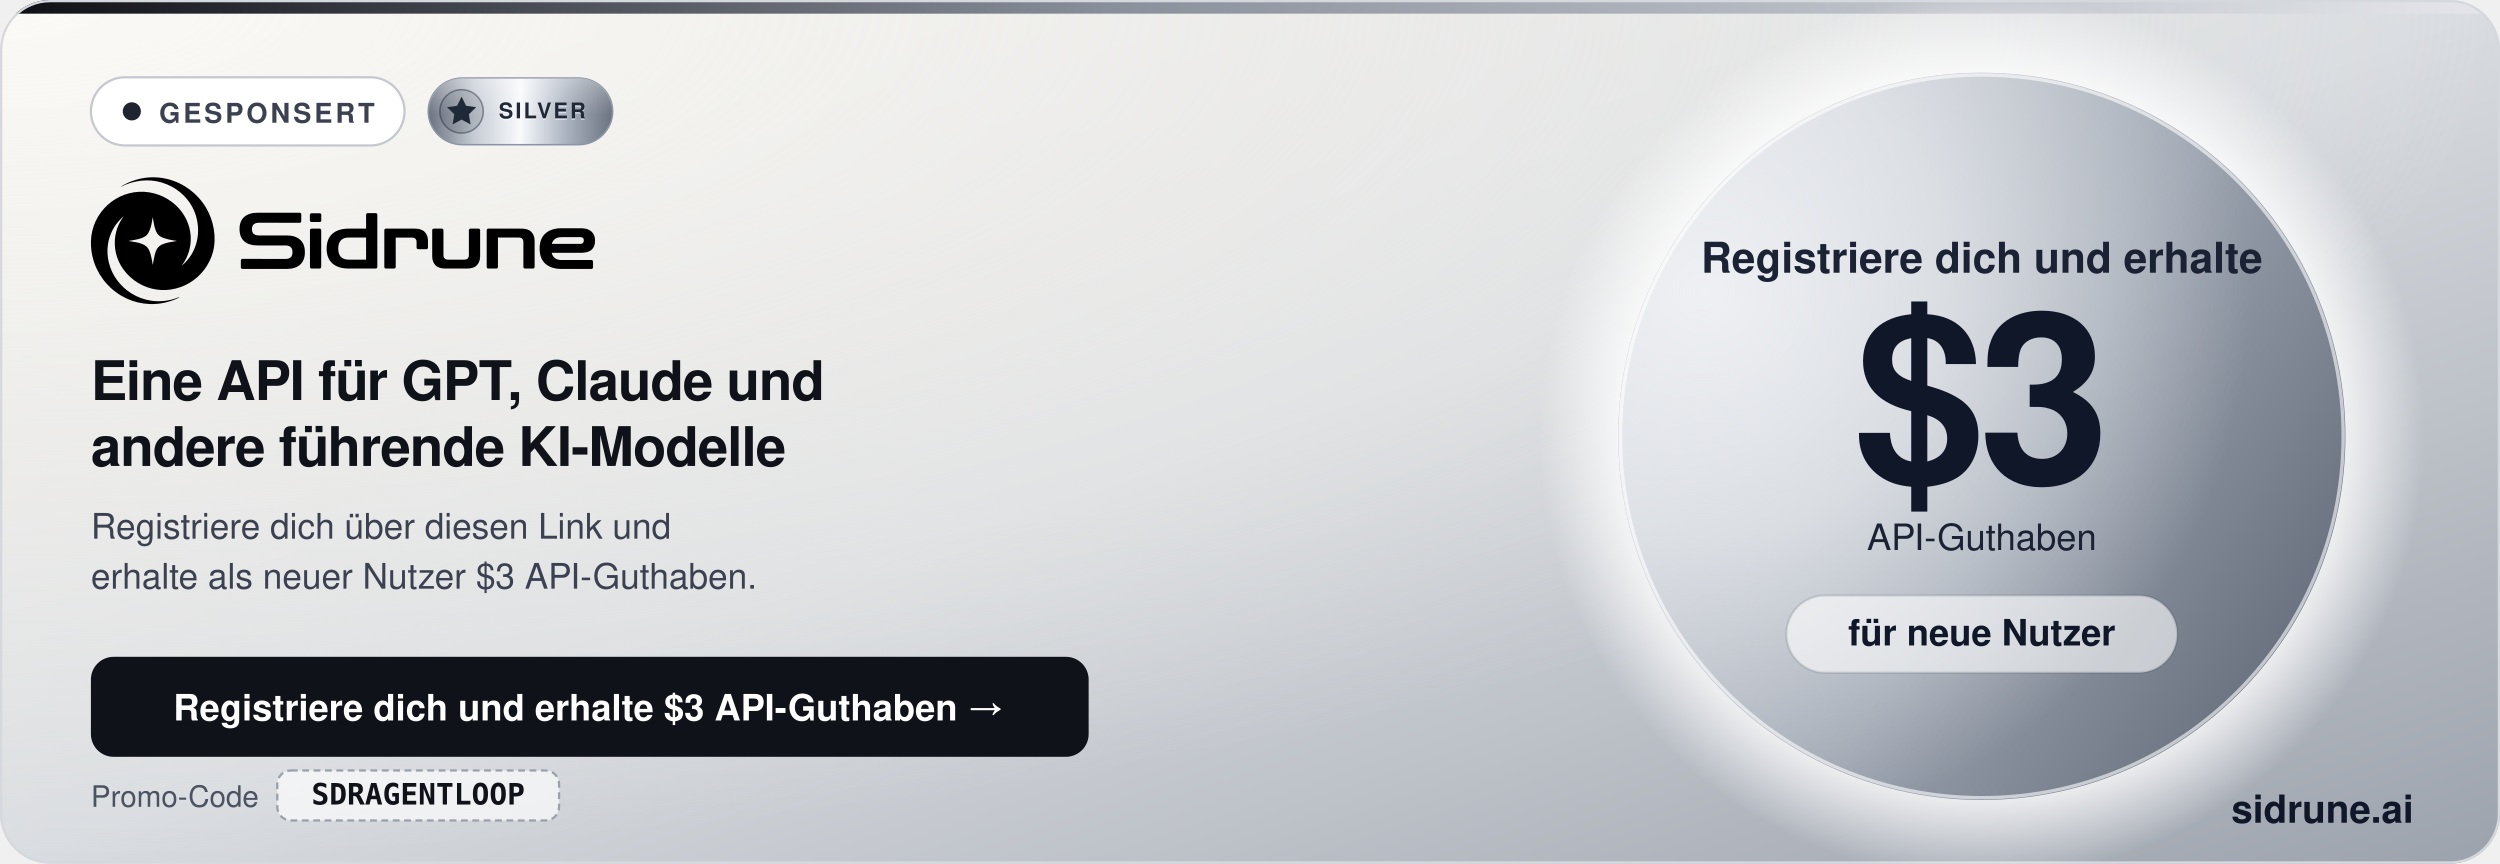
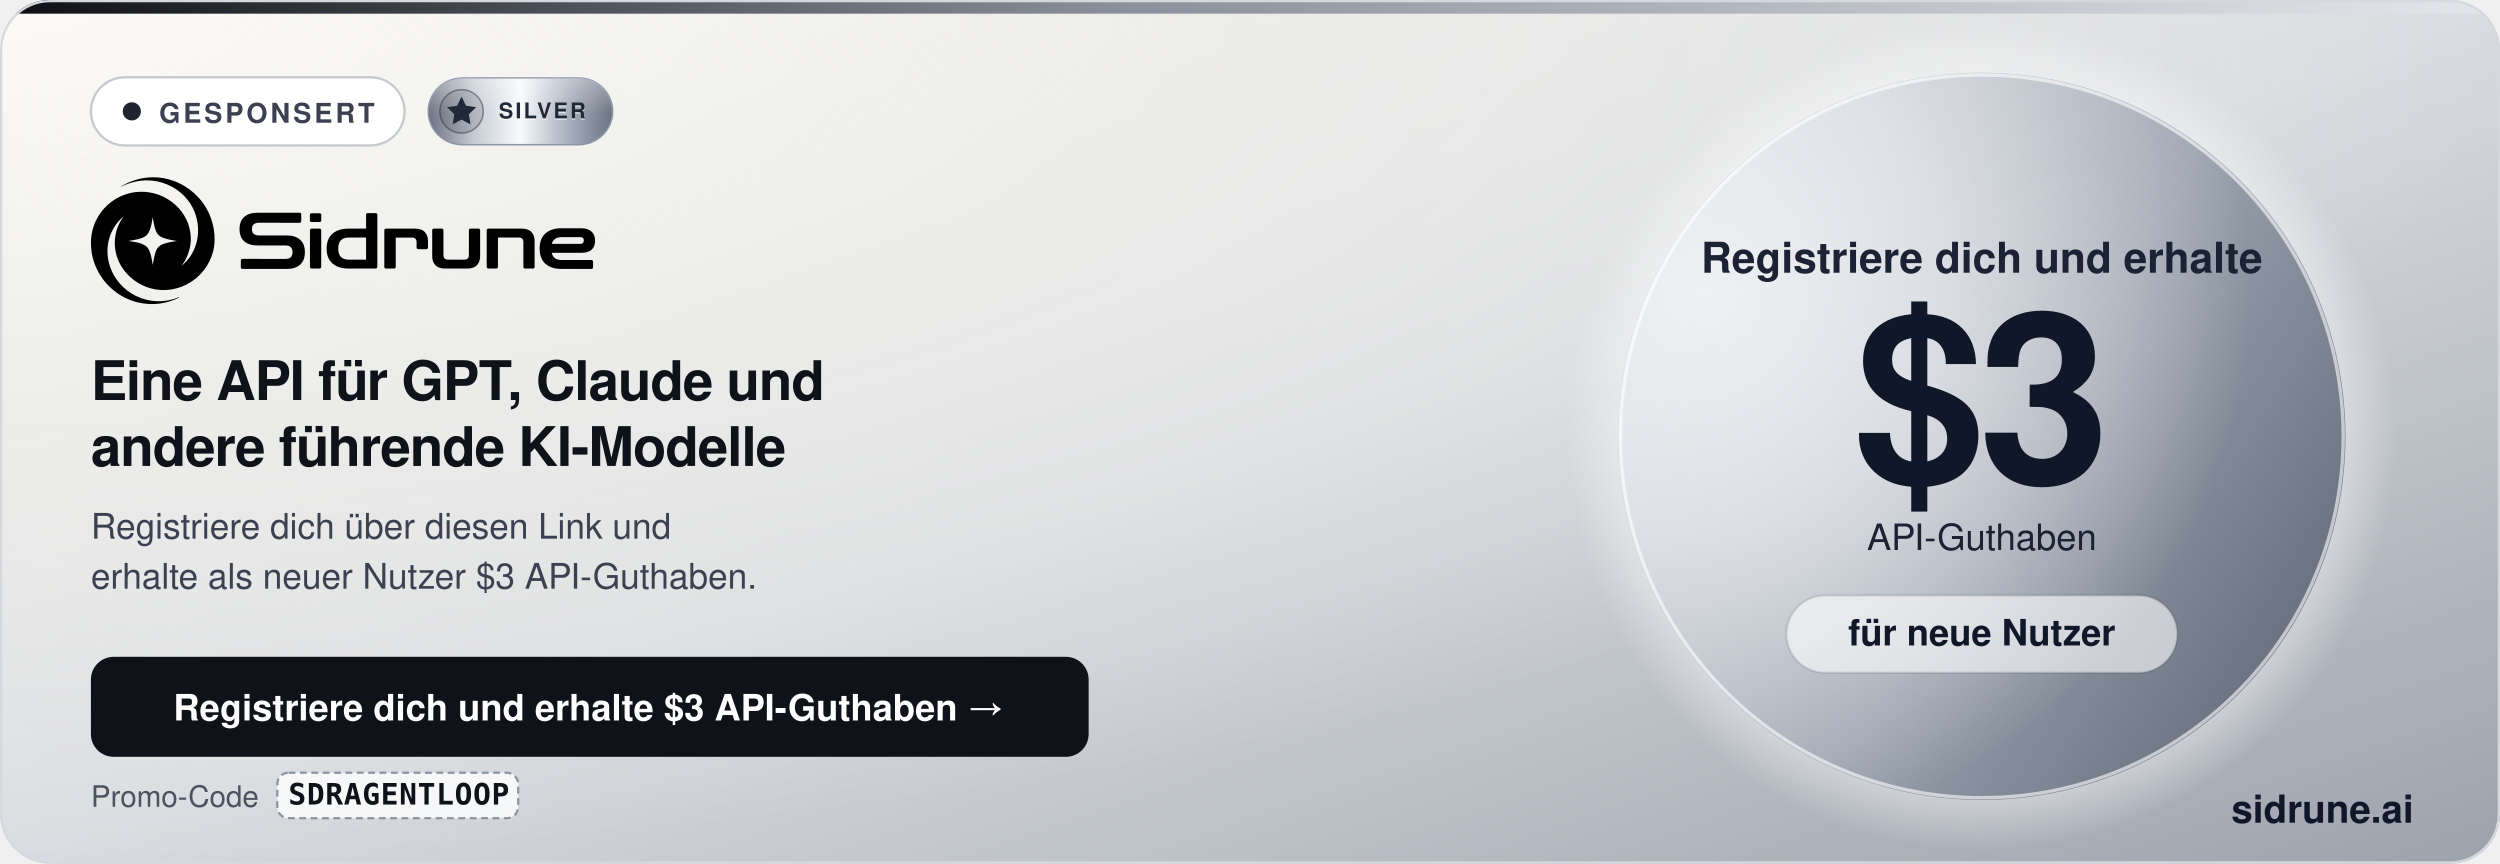
<svg xmlns="http://www.w3.org/2000/svg" width="1100" height="380" viewBox="0 0 1100 380" role="img" aria-label="Sidrune AI (Silver Sponsor): Eine API für GPT, Claude und andere führende KI-Modelle. Registriere dich und erhalte $3 API-Guthaben.">
  <defs>
    <linearGradient id="bg" x1="0" y1="0" x2="1" y2="1">
      <stop offset="0" stop-color="#f4f3ef" />
      <stop offset=".5" stop-color="#d9dce0" />
      <stop offset="1" stop-color="#9ca2ac" />
    </linearGradient>
    <radialGradient id="hl" cx="0" cy="0" r="1" gradientUnits="objectBoundingBox">
      <stop offset="0" stop-color="#fbfaf7" />
      <stop offset=".5" stop-color="#f1f0ec" stop-opacity=".6" />
      <stop offset="1" stop-color="#f1f0ec" stop-opacity="0" />
    </radialGradient>
    <linearGradient id="stripe" x1="0" y1="0" x2="1" y2="0">
      <stop offset="0" stop-color="#0b0d12" />
      <stop offset=".45" stop-color="#8b919c" />
      <stop offset="1" stop-color="#e5e7eb" />
    </linearGradient>
    <radialGradient id="orbHl" cx=".12" cy=".3" r=".75">
      <stop offset="0" stop-color="#eef0f3" />
      <stop offset=".45" stop-color="#eef0f3" stop-opacity=".7" />
      <stop offset="1" stop-color="#eef0f3" stop-opacity="0" />
    </radialGradient>
    <linearGradient id="orb" x1="0" y1=".2" x2="1" y2=".8">
      <stop offset="0" stop-color="#c9cdd4" />
      <stop offset=".55" stop-color="#9aa2ae" />
      <stop offset="1" stop-color="#626a79" />
    </linearGradient>
    <radialGradient id="orbGlow" cx=".5" cy=".5" r=".5">
-       <stop offset=".82" stop-color="#ffffff" stop-opacity=".75" />
+       <stop offset=".88" stop-color="#ffffff" stop-opacity=".35" />
      <stop offset="1" stop-color="#ffffff" stop-opacity="0" />
    </radialGradient>
    <clipPath id="card">
      <rect width="1100" height="380" rx="22" />
    </clipPath>
  </defs>
  <g clip-path="url(#card)">
    <rect width="1100" height="380" fill="url(#bg)" />
    <rect width="1100" height="380" fill="url(#hl)" />
    <rect width="1100" height="6" fill="url(#stripe)" />
    <rect x=".5" y=".5" width="1099" height="379" rx="21.5" fill="none" stroke="#d5d8dd" />
  </g>
  <rect x="40" y="34" width="138" height="30" rx="15" fill="#ffffff" stroke="#c4c8cf" />
  <circle cx="58" cy="49" r="4" fill="#1f2430" />
  <text x="70" y="54" font-family="-apple-system, BlinkMacSystemFont, 'Segoe UI', Helvetica, Arial, sans-serif" font-size="12" font-weight="700" letter-spacing="1.3" fill="#3b4150">GESPONSERT</text>
  <svg x="188" y="34" width="82" height="30" viewBox="0 0 120 44">
    <defs>
      <linearGradient id="bm" x1="0" y1="0" x2="1" y2="0">
        <stop offset="0.00" stop-color="#6b7280" />
        <stop offset="0.25" stop-color="#c7ccd4" />
        <stop offset="0.50" stop-color="#f8fafc" />
        <stop offset="0.75" stop-color="#aab2bf" />
        <stop offset="1.00" stop-color="#6b7280" />
      </linearGradient>
      <linearGradient id="bs" x1="0" y1="0" x2="0" y2="1">
        <stop offset="0" stop-color="#fff" stop-opacity=".32" />
        <stop offset=".55" stop-color="#fff" stop-opacity="0" />
      </linearGradient>
    </defs>
    <rect x=".5" y=".5" width="119" height="43" rx="22" fill="url(#bm)" stroke="#8b95a5" />
    <rect x=".5" y=".5" width="119" height="43" rx="22" fill="url(#bs)" />
    <circle cx="22" cy="22" r="14" fill="#1f2937" fill-opacity=".14" stroke="#1f2937" stroke-opacity=".45" />
    <path d="M22 12.5l2.9 5.9 6.5.9-4.7 4.6 1.1 6.5L22 27.3l-5.8 3.1 1.1-6.5-4.7-4.6 6.5-.9z" fill="#1f2937" />
    <text x="46" y="27.5" text-anchor="start" font-family="-apple-system, BlinkMacSystemFont, 'Segoe UI', Helvetica, Arial, sans-serif" font-size="14" font-weight="800" letter-spacing="1.4" fill="#ffffff" fill-opacity=".55">SILVER</text>
    <text x="46" y="26.5" text-anchor="start" font-family="-apple-system, BlinkMacSystemFont, 'Segoe UI', Helvetica, Arial, sans-serif" font-size="14" font-weight="800" letter-spacing="1.4" fill="#1f2937">SILVER</text>
  </svg>
  <svg x="40" y="78" width="222" height="56" viewBox="0 0 555 140" fill="none">
    <path d="M166.677 100.837C165.714 100.837 164.933 100.056 164.933 99.093V91.495C164.933 90.531 165.716 89.75 166.68 89.752L213.976 89.834C216.478 89.834 218.383 89.265 219.691 88.128C221.055 86.934 221.738 85.029 221.738 82.413C221.738 79.798 221.055 77.921 219.691 76.784C218.383 75.59 216.478 74.993 213.976 74.993H183.442C177.13 74.993 172.212 73.486 168.686 70.473C165.218 67.402 163.483 62.91 163.483 56.997C163.483 51.083 165.218 46.619 168.686 43.606C172.212 40.535 177.13 39 183.442 39H229.632C230.595 39 231.376 39.781 231.376 40.744V48.341C231.376 49.305 230.593 50.087 229.629 50.085L184.892 50.003C182.447 50.003 180.542 50.571 179.177 51.709C177.812 52.789 177.13 54.551 177.13 56.997C177.13 59.442 177.812 61.233 179.177 62.37C180.542 63.45 182.447 63.99 184.892 63.99H215.426C221.738 63.99 226.628 65.554 230.096 68.682C233.622 71.752 235.384 76.329 235.384 82.413C235.384 88.441 233.622 93.018 230.096 96.145C226.628 99.273 221.738 100.837 215.426 100.837H166.677Z" fill="black" />
    <path d="M242.699 100.41C241.736 100.41 240.956 99.629 240.956 98.666V58.228C240.956 57.266 241.736 56.485 242.699 56.485H251.579C252.542 56.485 253.323 57.266 253.323 58.228V98.666C253.323 99.629 252.542 100.41 251.579 100.41H242.699ZM242.614 49.235C241.651 49.235 240.87 48.454 240.87 47.491V41.341C240.87 40.378 241.651 39.597 242.614 39.597H251.665C252.628 39.597 253.408 40.378 253.408 41.341V47.491C253.408 48.454 252.628 49.235 251.665 49.235H242.614Z" fill="black" />
    <path d="M315.064 98.666C315.064 99.629 314.284 100.41 313.321 100.41H302.697V41.17C302.697 40.207 303.478 39.426 304.441 39.426H313.321C314.284 39.426 315.064 40.207 315.064 41.17V98.666ZM312.932 100.41H283.506C275.887 100.41 269.945 98.534 265.68 94.781C261.416 91.028 259.283 85.598 259.283 78.49C259.283 71.326 261.416 65.867 265.68 62.114C269.945 58.361 275.887 56.485 283.506 56.485H312.079V66.293H283.506C279.81 66.293 276.967 67.317 274.977 69.364C273.044 71.354 272.077 74.396 272.077 78.49C272.077 82.527 273.044 85.569 274.977 87.616C276.967 89.606 279.81 90.602 283.506 90.602H312.932V100.41Z" fill="black" />
    <path d="M324.496 100.41C323.533 100.41 322.753 99.629 322.753 98.666V58.228C322.753 57.266 323.533 56.485 324.496 56.485H356.358C361.304 56.485 364.944 57.736 367.275 60.238C369.606 62.683 370.772 65.924 370.772 69.961V77.344C370.772 78.306 369.991 79.087 369.028 79.087H359.978C359.015 79.087 358.234 78.306 358.234 77.344V71.496C358.234 68.085 356.528 66.379 353.116 66.379H335.29V98.666C335.29 99.629 334.51 100.41 333.547 100.41H324.496Z" fill="black" />
    <path d="M389.841 100.41C384.837 100.41 381.17 99.159 378.839 96.657C376.564 94.155 375.427 90.914 375.427 86.934V58.228C375.427 57.266 376.208 56.485 377.171 56.485H386.051C387.014 56.485 387.794 57.266 387.794 58.228V85.484C387.794 88.896 389.5 90.602 392.912 90.602H410.652C414.064 90.602 415.77 88.896 415.77 85.484V58.228C415.77 57.266 416.551 56.485 417.514 56.485H426.394C427.357 56.485 428.137 57.266 428.137 58.228V86.934C428.137 90.914 426.972 94.155 424.64 96.657C422.366 99.159 418.727 100.41 413.723 100.41H389.841Z" fill="black" />
    <path d="M437.111 100.41C436.148 100.41 435.368 99.629 435.368 98.666V58.228C435.368 57.266 436.148 56.485 437.111 56.485H473.664C478.668 56.485 482.307 57.736 484.581 60.238C486.913 62.683 488.078 65.924 488.078 69.961V98.666C488.078 99.629 487.298 100.41 486.335 100.41H477.455C476.492 100.41 475.711 99.629 475.711 98.666V71.411C475.711 67.999 474.005 66.293 470.593 66.293H447.735V98.666C447.735 99.629 446.954 100.41 445.991 100.41H437.111Z" fill="black" />
    <path d="M517.816 100.837C510.196 100.837 504.254 98.96 499.99 95.207C495.725 91.398 493.593 85.825 493.593 78.49C493.593 71.098 495.725 65.526 499.99 61.773C504.254 57.963 510.196 56.058 517.816 56.058H539.139C544.142 56.058 547.952 57.252 550.568 59.641C553.24 61.972 554.576 65.327 554.576 69.705C554.576 78.632 549.431 83.096 539.139 83.096H506.898C508.092 88.384 511.732 91.028 517.816 91.028H550.615C551.578 91.028 552.359 91.809 552.359 92.772V99.093C552.359 100.056 551.578 100.837 550.615 100.837H517.816ZM517.816 65.867C511.959 65.867 508.348 68.34 506.984 73.287H538.542C539.679 73.287 540.56 72.946 541.186 72.264C541.868 71.582 542.209 70.643 542.209 69.449C542.209 67.061 540.987 65.867 538.542 65.867H517.816Z" fill="black" />
    <path d="M44.235 4.62C57.028 -0.439 71.083 -1.37 84.431 1.959C102.102 6.455 117.272 17.769 126.62 33.424C134.978 47.528 138.457 65.863 134.342 81.855C130.526 96.213 121.258 108.516 108.509 116.146C95.806 123.62 80.882 126.1 66.54 122.379C52.503 118.74 40.467 109.71 33.048 97.25C26.378 85.884 24.518 72.327 27.88 59.584C29.178 54.732 31.242 50.118 33.993 45.916C34.731 44.782 35.467 43.866 36.214 42.792C35.207 43.522 33.599 45.121 32.666 46.041C25.255 53.469 20.397 63.061 18.795 73.431C16.612 87.065 20.342 101.499 28.415 112.644C37.254 124.995 50.679 133.285 65.682 135.653C74.662 137.077 83.854 136.328 92.486 133.47C93.365 133.172 95.763 132.362 96.456 131.989C96.933 132.112 96.806 132.004 97.019 132.348C91.26 135.385 83.354 137.791 76.921 138.736C59.442 141.385 41.63 136.914 27.473 126.325C12.951 115.619 3.306 99.556 0.684 81.705C-1.565 66.004 1.674 51.04 11.267 38.264C20.077 26.48 33.185 18.653 47.737 16.483C62.406 14.368 77.311 18.219 89.12 27.175C111.458 44.057 116.927 74.736 99.793 97.321C117.364 83.149 122.142 59.018 114.144 38.348C108.756 24.424 97.499 13.624 83.816 7.87C68.723 1.524 52.871 2.234 37.835 8.202C36.673 8.834 34.601 9.749 33.371 10.282L33.203 10.144C34.126 9.347 36.995 7.82 37.875 7.471C39.544 6.475 42.38 5.353 44.235 4.62ZM67.894 44.065C67.176 49.953 65.386 60.824 60.353 64.501C55.298 68.195 47.264 68.949 41.227 70.067C48.218 71.333 58.62 71.916 62.842 78.202C65.392 81.998 66.472 87.689 67.296 92.138C67.441 92.918 67.81 95.783 68.014 96.31C68.294 95.761 68.704 92.575 68.847 91.769C69.222 89.679 69.659 87.602 70.16 85.539C71.579 79.728 73.544 75.638 79.586 73.379C83.966 71.742 89.967 70.69 94.641 70.088C89.253 69.155 80.571 67.888 76.079 64.905C74.935 64.147 73.944 63.179 73.157 62.054C70.309 58.051 69.553 52.355 68.647 47.644C68.542 47.099 68.192 44.35 67.894 44.065ZM33.197 10.339C33.114 10.359 33.17 10.352 33.028 10.311C33.061 10.274 33.101 10.236 33.147 10.194L33.197 10.339ZM33.203 10.144C33.183 10.161 33.165 10.178 33.147 10.194L33.134 10.157L33.171 10.118L33.203 10.144Z" fill="black" />
  </svg>
  <text x="40" y="176" font-family="-apple-system, BlinkMacSystemFont, 'Segoe UI', Helvetica, Arial, sans-serif" font-size="24" font-weight="800" letter-spacing="-0.4" fill="#0f1218">Eine API für GPT, Claude und</text>
  <text x="40" y="205" font-family="-apple-system, BlinkMacSystemFont, 'Segoe UI', Helvetica, Arial, sans-serif" font-size="24" font-weight="800" letter-spacing="-0.4" fill="#0f1218">andere führende KI-Modelle</text>
  <text x="40" y="237" font-family="-apple-system, BlinkMacSystemFont, 'Segoe UI', Helvetica, Arial, sans-serif" font-size="15.5" fill="#3b4150">Registriere dich über diesen Link und</text>
  <text x="40" y="259" font-family="-apple-system, BlinkMacSystemFont, 'Segoe UI', Helvetica, Arial, sans-serif" font-size="15.5" fill="#3b4150">erhalte als neuer Nutzer $3 API-Guthaben.</text>
  <rect x="40" y="289" width="439" height="44" rx="10" fill="#0f1218" />
  <text x="259" y="317" text-anchor="middle" font-family="-apple-system, BlinkMacSystemFont, 'Segoe UI', Helvetica, Arial, sans-serif" font-size="16" font-weight="800" fill="#ffffff">Registriere dich und erhalte $3 API-Guthaben →</text>
  <text x="40" y="355" font-family="-apple-system, BlinkMacSystemFont, 'Segoe UI', Helvetica, Arial, sans-serif" font-size="13" fill="#4b5260">Promo-Code</text>
-   <rect x="122" y="339" width="124" height="22" rx="6" fill="#ffffff" fill-opacity=".65" stroke="#9aa1ab" stroke-dasharray="3 2" />
-   <text x="184" y="354" text-anchor="middle" font-family="'SF Mono', ui-monospace, Menlo, Consolas, monospace" font-size="13" font-weight="700" fill="#0f1218">SDRAGENTLOOP</text>
-   <circle cx="872" cy="192" r="196" fill="url(#orbGlow)" />
+   <rect x="122" y="340" width="106" height="20" rx="5" fill="#ffffff" fill-opacity=".8" stroke="#8d95a1" stroke-width="1" stroke-dasharray="3 2" />
+   <text x="175.5" y="354" text-anchor="middle" font-family="'SF Mono', ui-monospace, Menlo, Consolas, monospace" font-size="13" font-weight="800" letter-spacing=".3" fill="#0f1218">SDRAGENTLOOP</text>
+   <circle cx="872" cy="192" r="182" fill="url(#orbGlow)" />
  <circle cx="872" cy="192" r="160" fill="url(#orb)" />
  <circle cx="872" cy="192" r="160" fill="url(#orbHl)" />
  <circle cx="872" cy="192" r="159" fill="none" stroke="#ffffff" stroke-opacity=".6" stroke-width="1.5" />
  <text x="872" y="120" text-anchor="middle" font-family="-apple-system, BlinkMacSystemFont, 'Segoe UI', Helvetica, Arial, sans-serif" font-size="18.7" font-weight="600" fill="#1b2234">Registriere dich und erhalte</text>
  <text x="872" y="212" text-anchor="middle" font-family="-apple-system, BlinkMacSystemFont, 'Segoe UI', Helvetica, Arial, sans-serif" font-size="104" font-weight="800" letter-spacing="-3" fill="#0f1729">$3</text>
  <text x="872" y="242" text-anchor="middle" font-family="-apple-system, BlinkMacSystemFont, 'Segoe UI', Helvetica, Arial, sans-serif" font-size="16" fill="#1b2234">API-Guthaben</text>
  <rect x="786" y="262" width="172" height="34" rx="17" fill="#ffffff" fill-opacity=".6" stroke="#0f1729" stroke-opacity=".12" />
  <text x="872" y="284" text-anchor="middle" font-family="-apple-system, BlinkMacSystemFont, 'Segoe UI', Helvetica, Arial, sans-serif" font-size="16" font-weight="700" fill="#0f1729">für neue Nutzer</text>
  <text x="1062" y="362" text-anchor="end" font-family="-apple-system, BlinkMacSystemFont, 'Segoe UI', Helvetica, Arial, sans-serif" font-size="17" font-weight="800" fill="#0f1729">sidrune.ai</text>
</svg>
